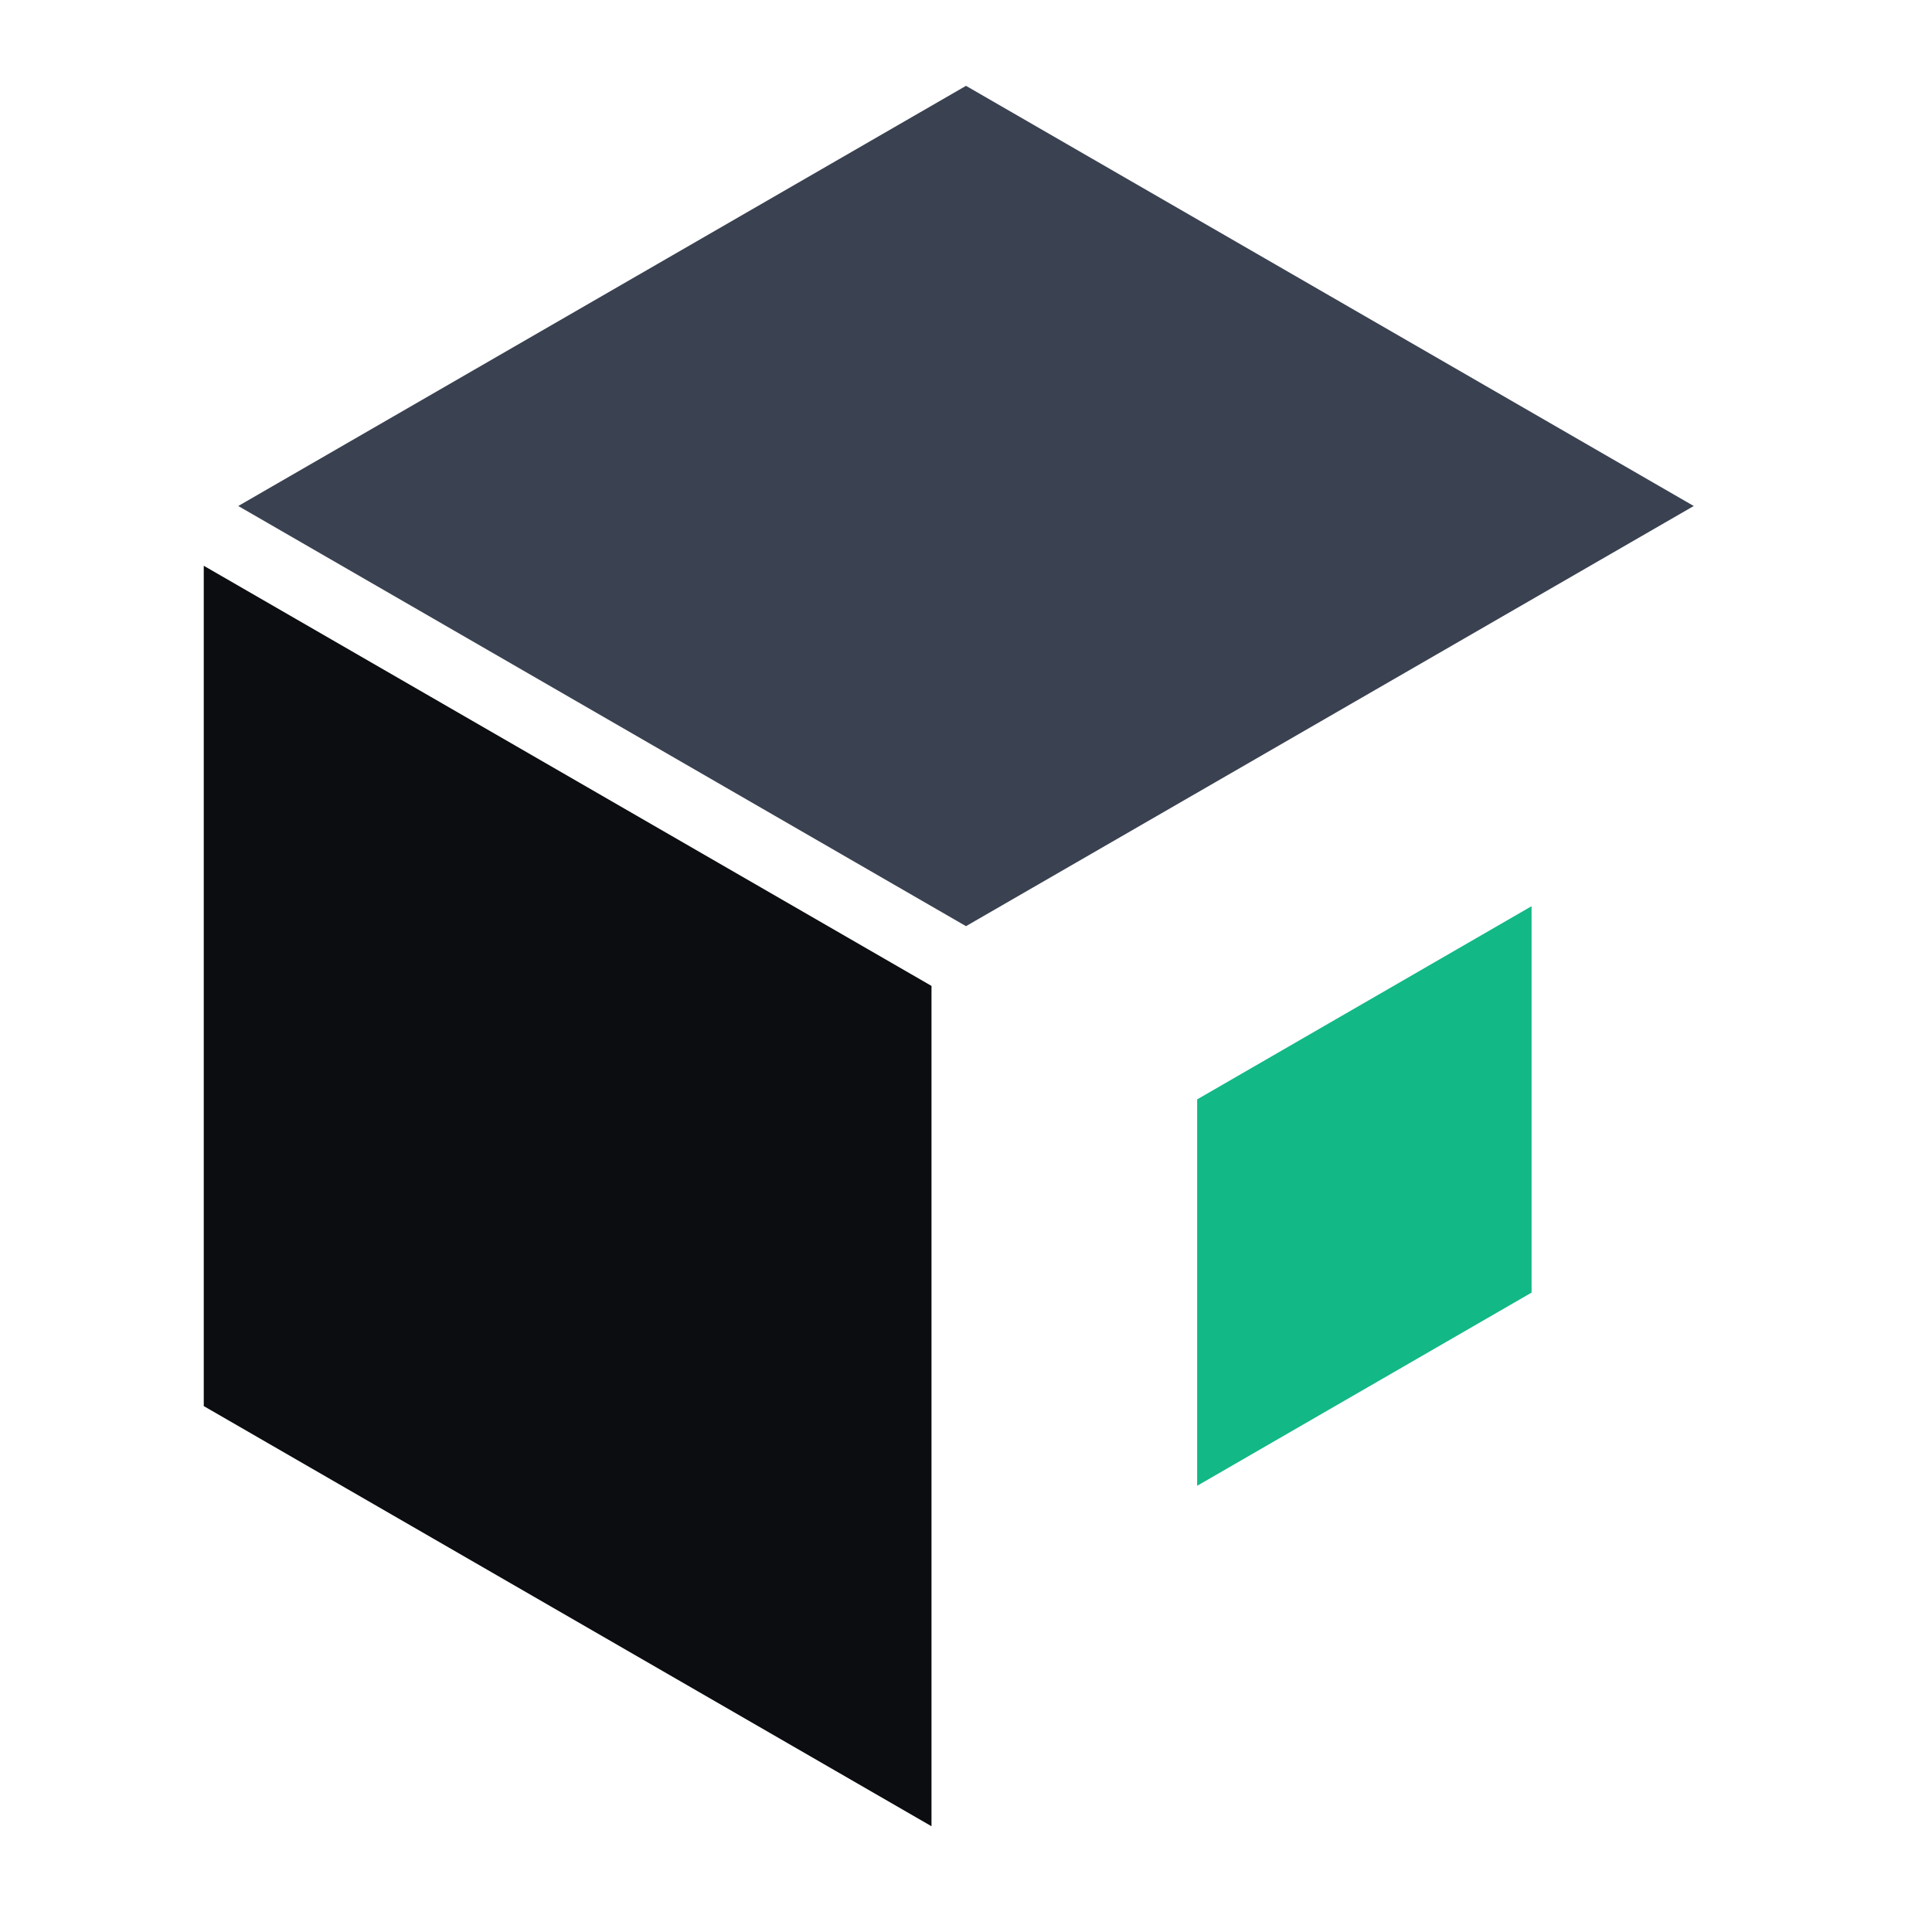
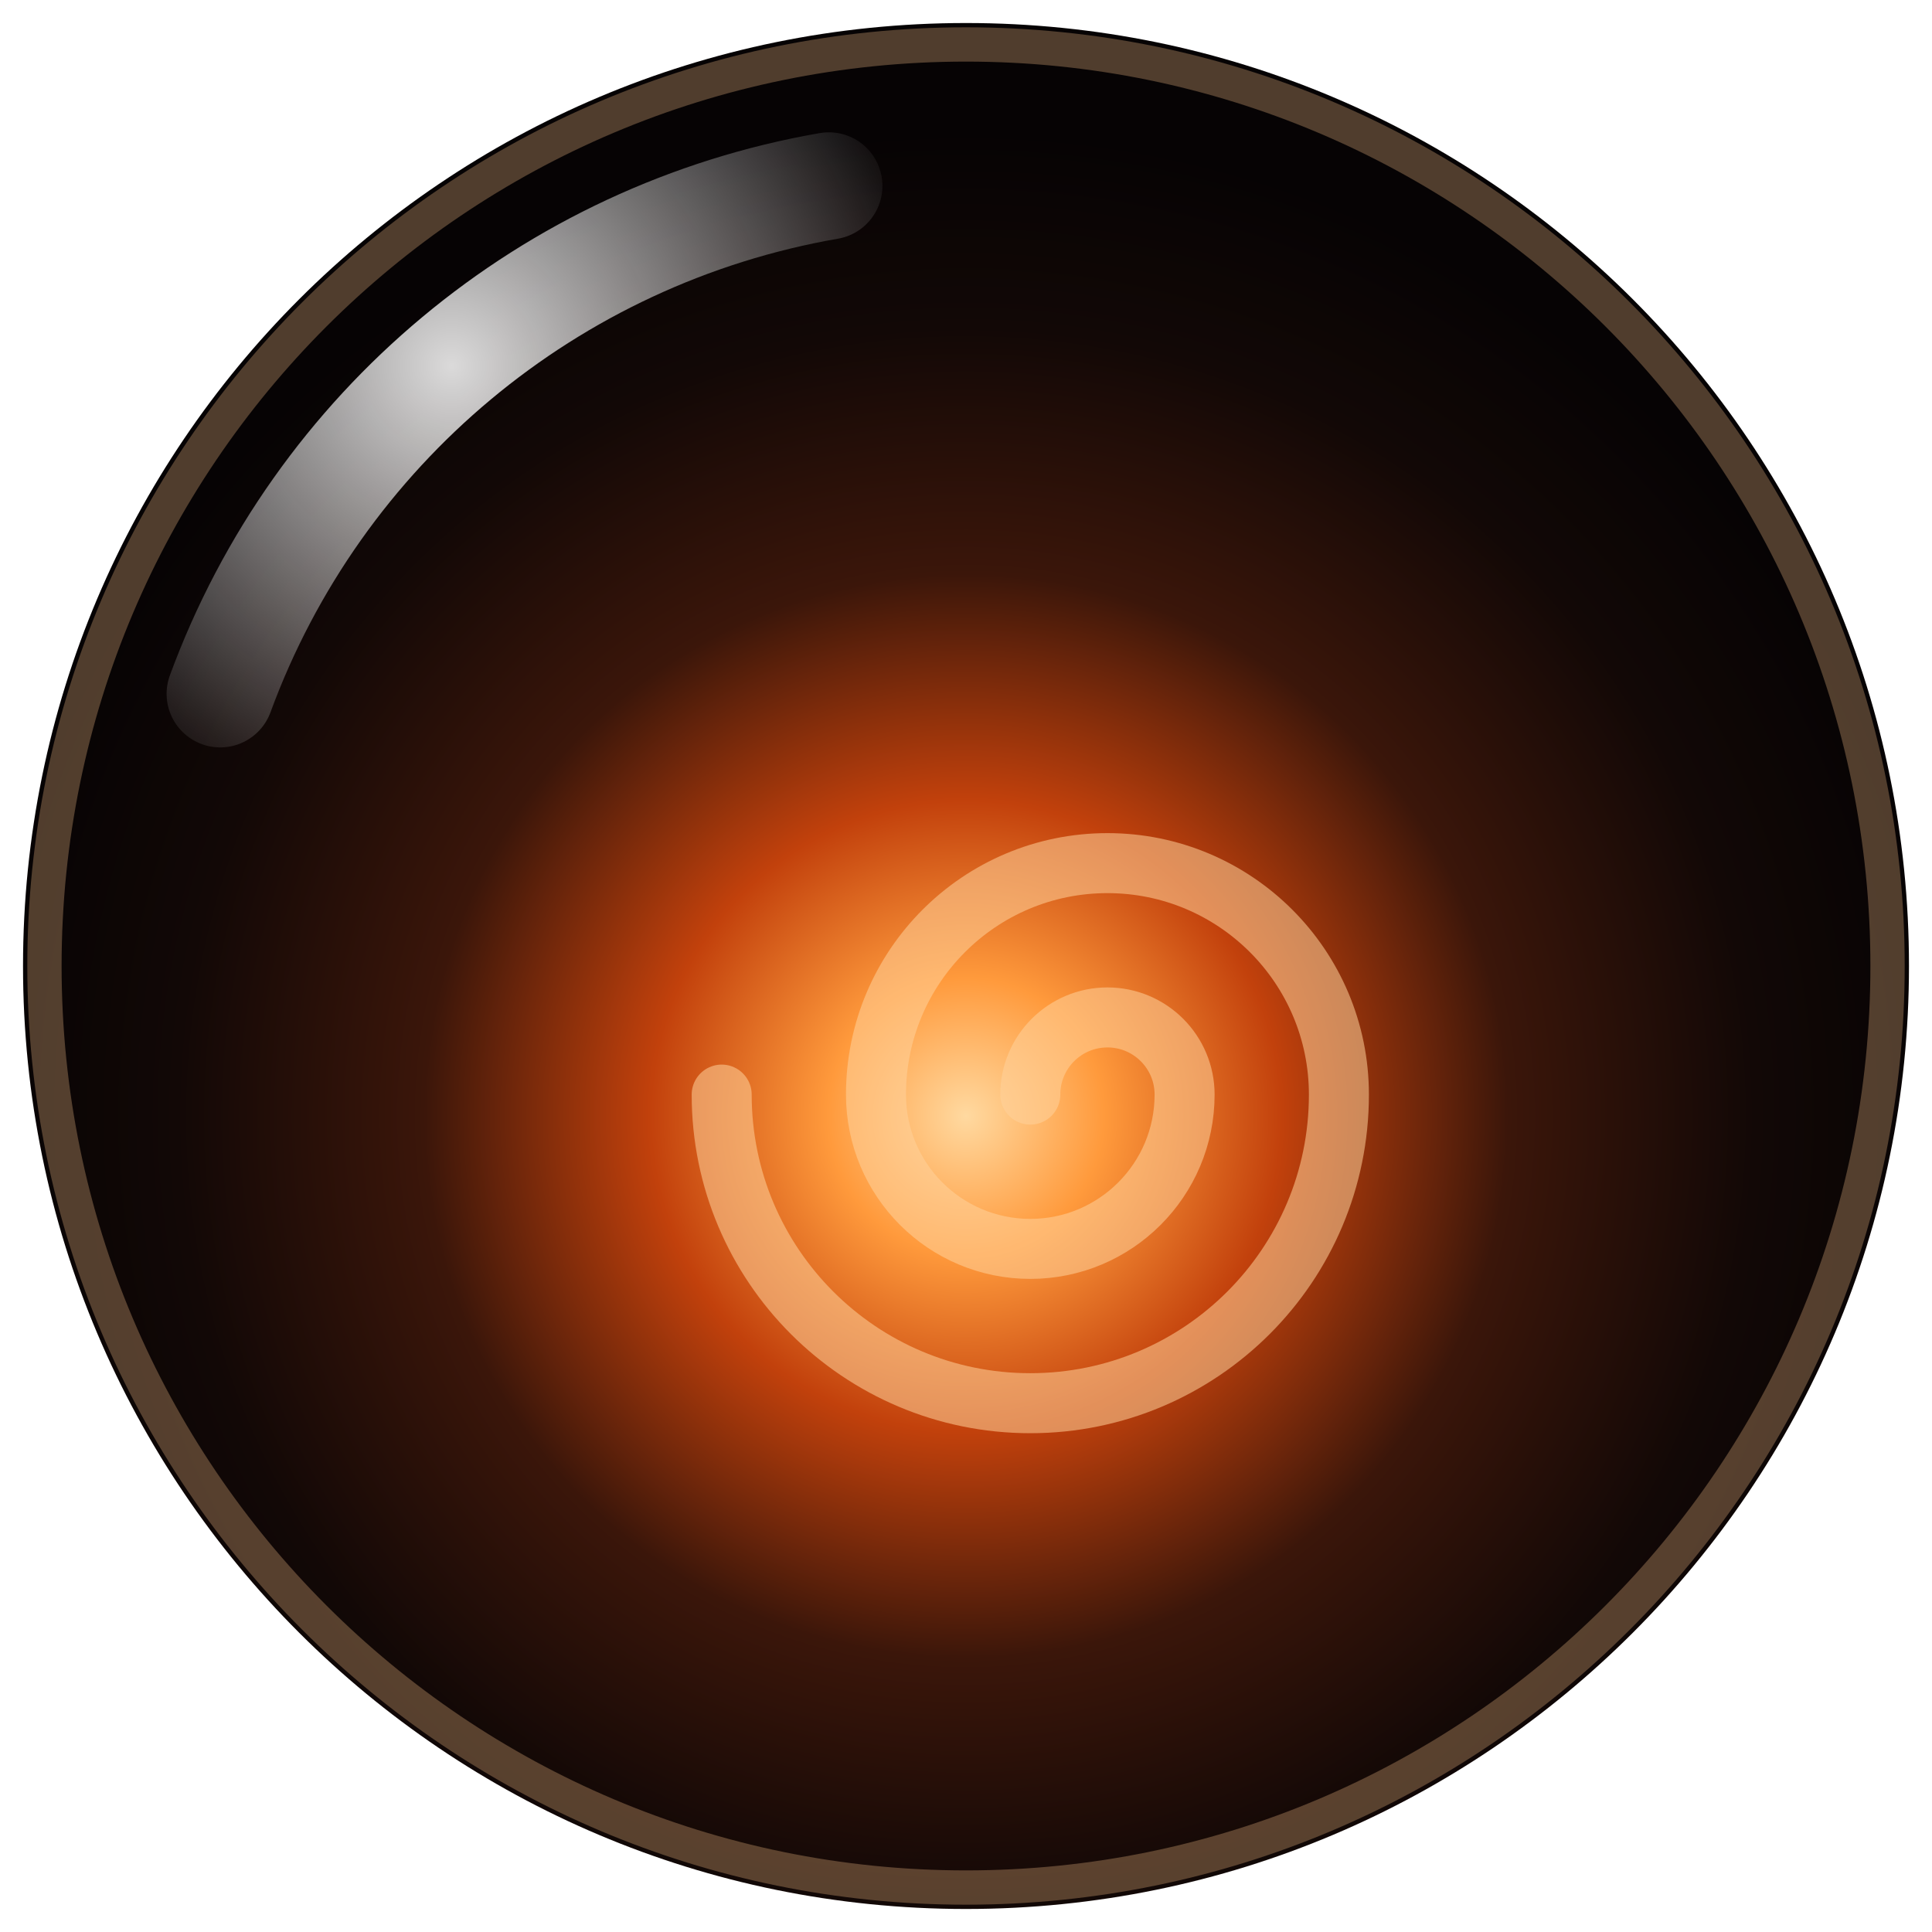
<svg xmlns="http://www.w3.org/2000/svg" viewBox="8.00 8.00 84.00 84.00" width="84" height="84" role="img" aria-label="Palantir">
-   <polygon points="50.000,11.732 18.359,30.000 50.000,48.268 81.641,30.000" fill="#3A4150" />
-   <polygon points="16.859,32.598 16.859,69.134 48.500,87.402 48.500,50.866" fill="#0B0D10" />
-   <polygon points="60.050,55.800 74.590,47.400 74.590,64.200 60.050,72.600" fill="#12B886" />
+   <g transform="translate(50 50) scale(0.9318)">
+     <defs>
+       <radialGradient id="pS" cx="0" cy="7" r="46" gradientUnits="userSpaceOnUse">
+         <stop offset="0" stop-color="#FFD9A0" />
+         <stop offset=".14" stop-color="#FF9A3C" />
+         <stop offset=".32" stop-color="#C2410C" />
+         <stop offset=".55" stop-color="#3B160A" />
+         <stop offset=".8" stop-color="#120806" />
+         <stop offset="1" stop-color="#060304" />
+       </radialGradient>
+       <radialGradient id="pH" cx="-24" cy="-28" r="22" gradientUnits="userSpaceOnUse">
+         <stop offset="0" stop-color="#FFFFFF" stop-opacity=".85" />
+         <stop offset="1" stop-color="#FFFFFF" stop-opacity=".05" />
+       </radialGradient>
+     </defs>
+     <circle r="44" fill="url(#pS)" />
+     <path d="M3 6A3.6 3.6 0 0 1 10.2 6A7.2 7.2 0 0 1 -4.2 6A10.8 10.8 0 0 1 17.4 6A14.4 14.4 0 0 1 -11.4 6" fill="none" stroke="#FFD29A" stroke-opacity=".55" stroke-width="2.8" stroke-linecap="round" />
+     <circle r="43" fill="none" stroke="#FFC48C" stroke-opacity=".3" stroke-width="1.6" />
+     <path d="M-34.8 -12.7A37 37 0 0 1 -6.4 -36.4" fill="none" stroke="url(#pH)" stroke-width="5" stroke-linecap="round" />
+   </g>
</svg>
